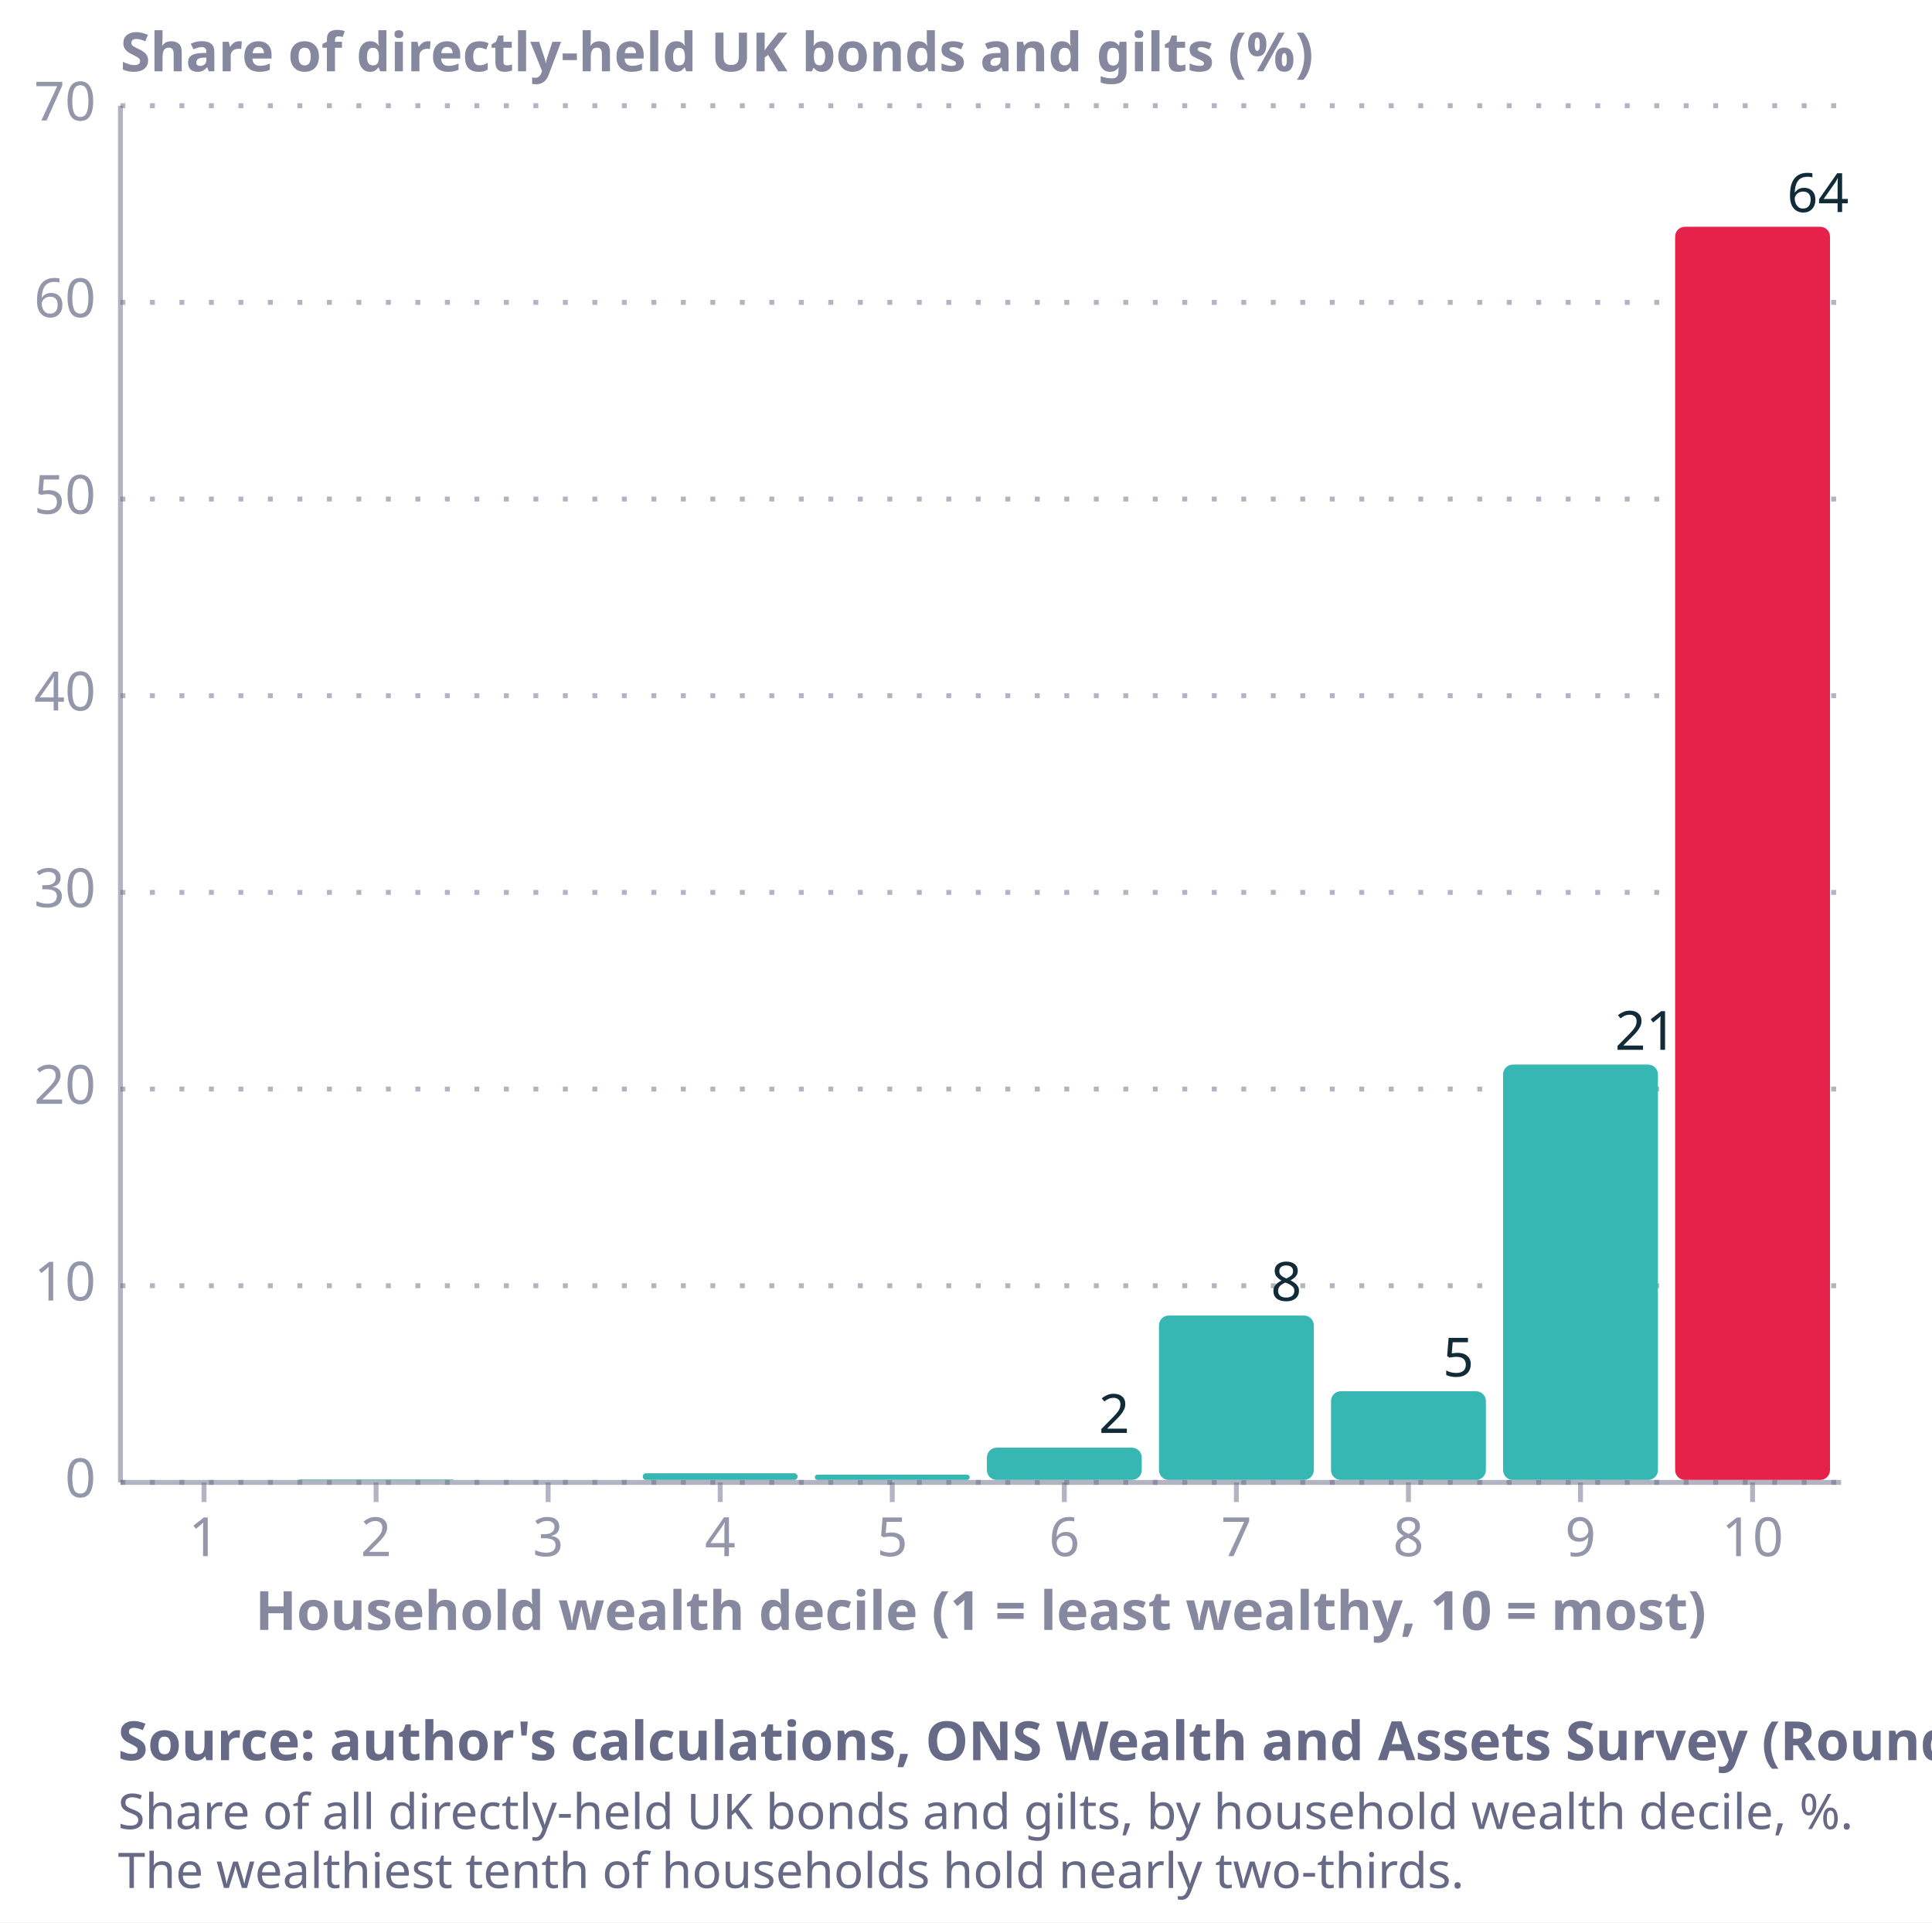
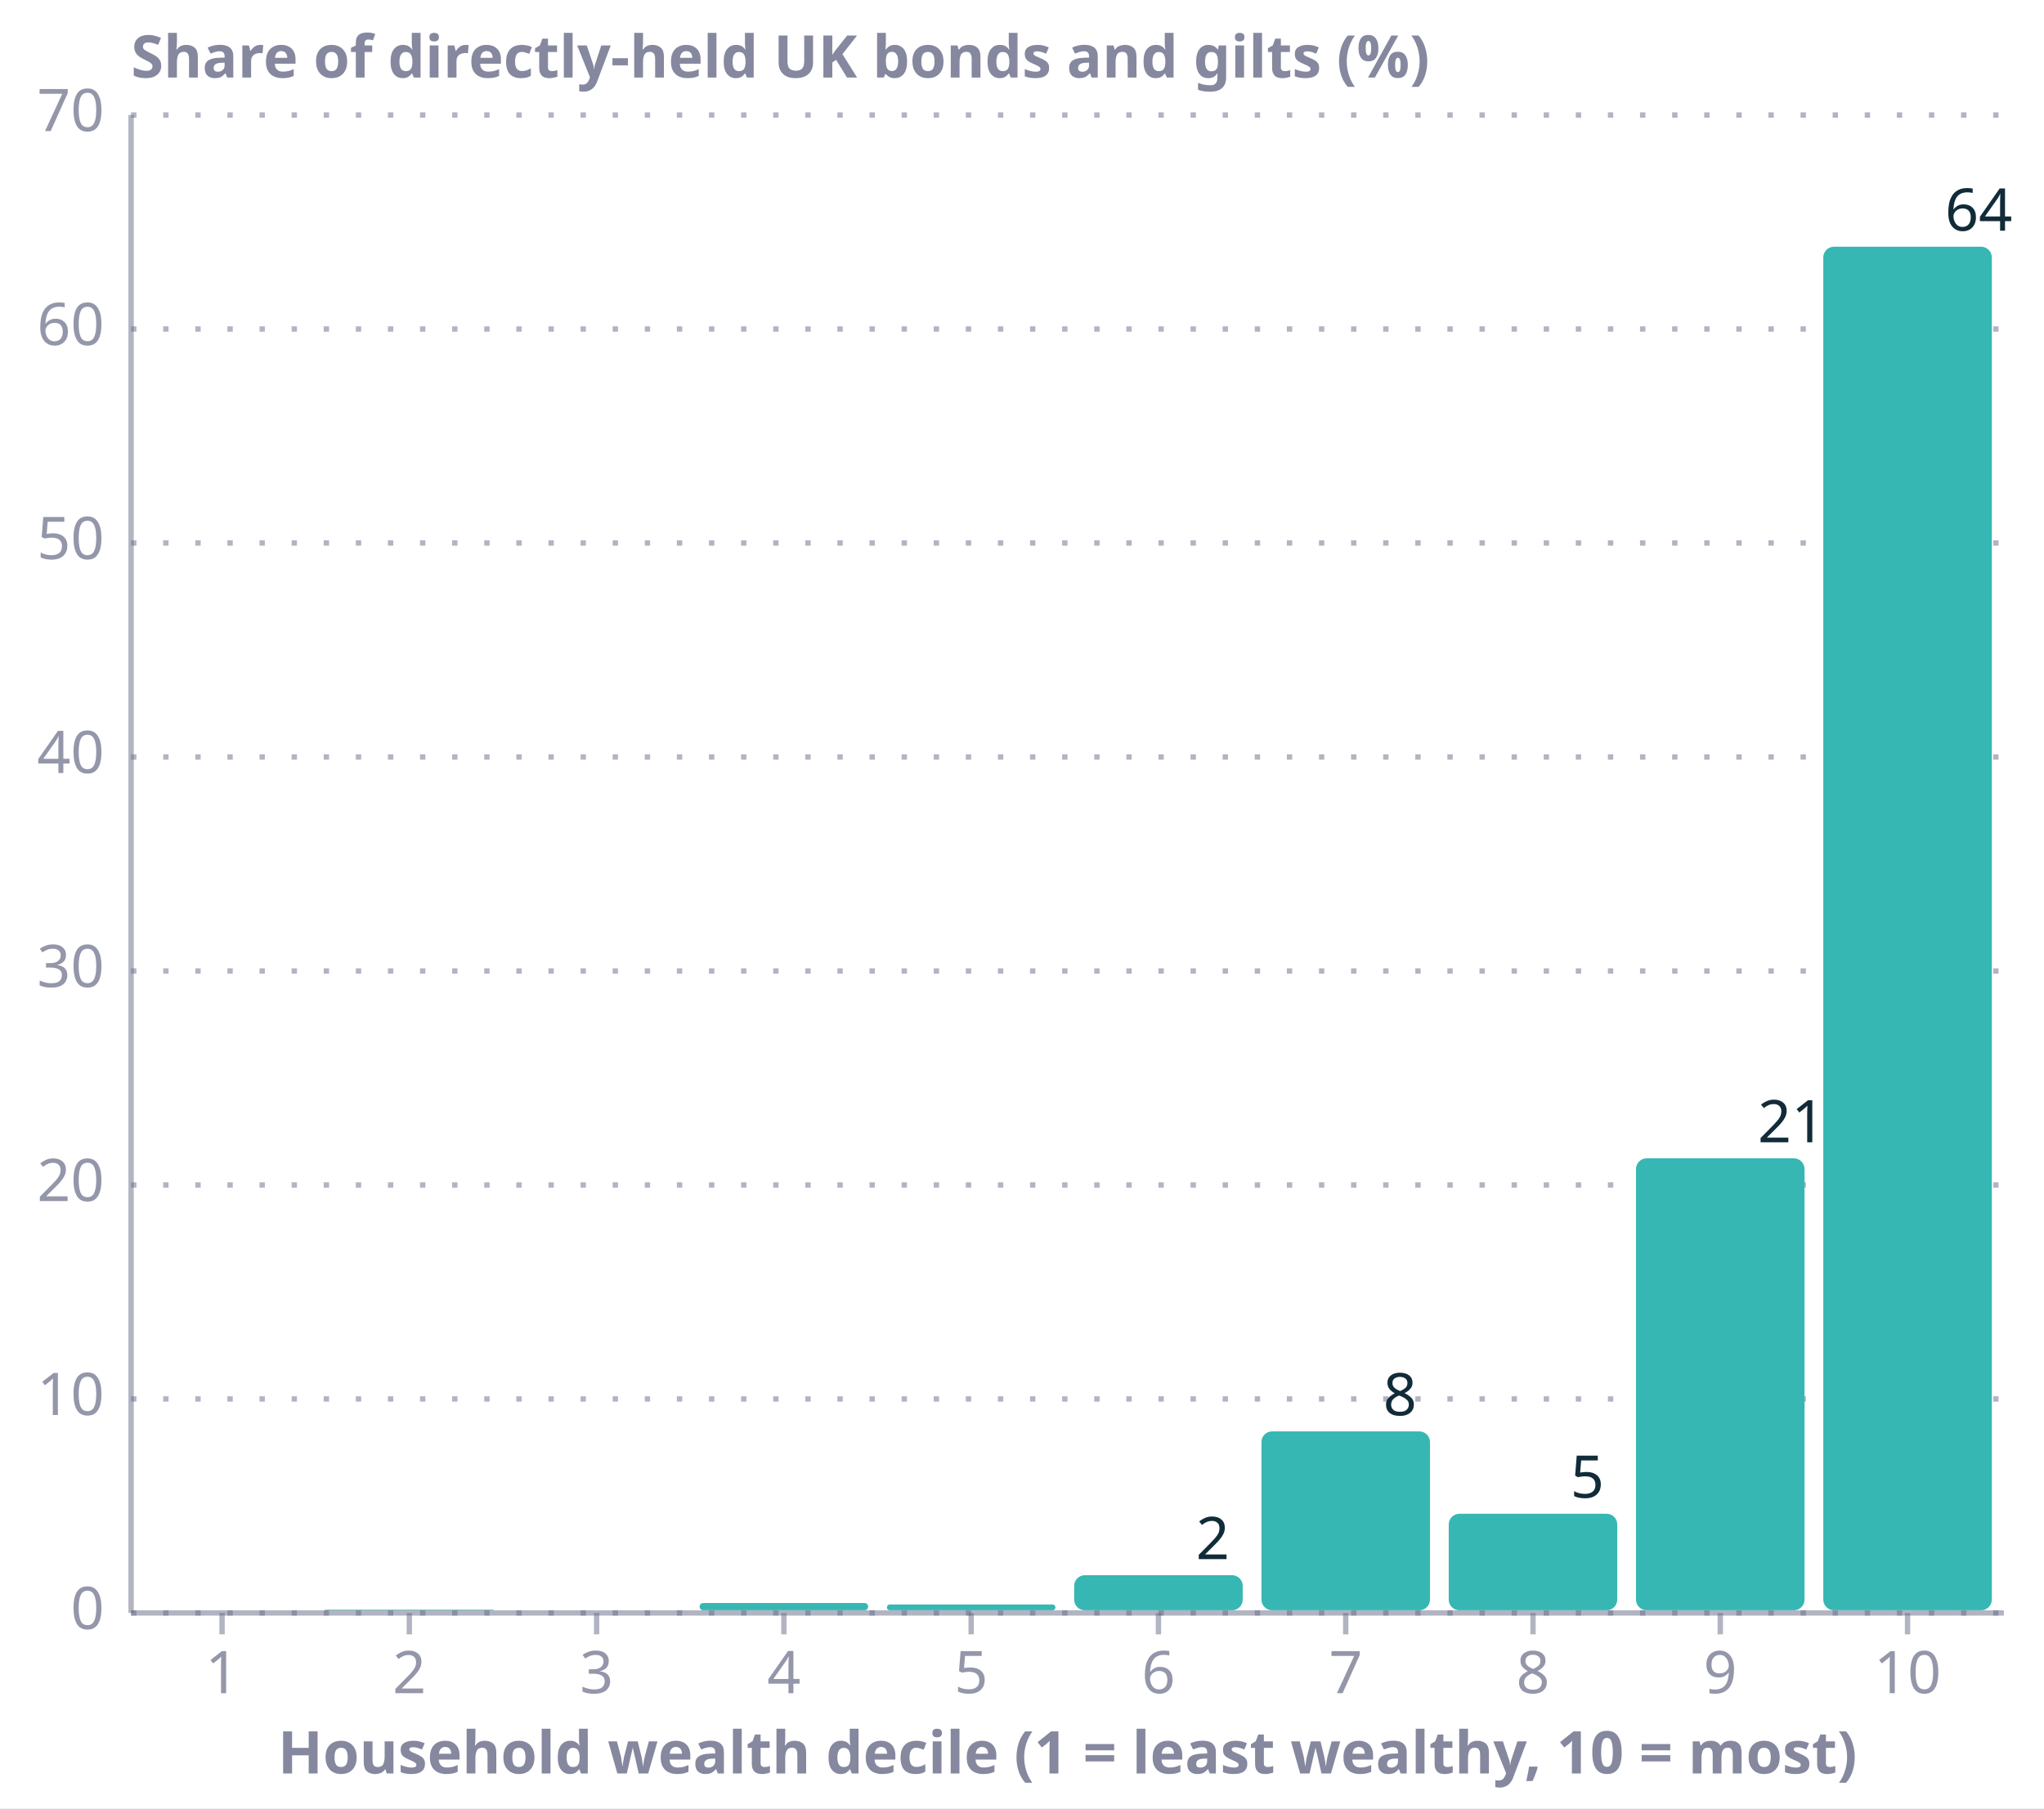
- <svg xmlns="http://www.w3.org/2000/svg" version="1.1" class="marks" width="393" height="391" viewBox="0 0 393 391">
-   <rect width="393" height="391" fill="white" />
+ <svg xmlns="http://www.w3.org/2000/svg" version="1.1" class="marks" width="382" height="338" viewBox="0 0 382 338">
+   <rect width="382" height="338" fill="white" />
  <g fill="none" stroke-miterlimit="10" transform="translate(24,21)">
    <g class="mark-group role-frame root" role="graphics-object" aria-roledescription="group mark container">
      <g transform="translate(0,0)">
        <path class="background" aria-hidden="true" d="M0.5,0.5h350v280h-350Z" />
        <g>
          <g class="mark-group role-axis" aria-hidden="true">
            <g transform="translate(0.5,0.5)">
              <path class="background" aria-hidden="true" d="M0,0h0v0h0Z" pointer-events="none" />
              <g>
                <g class="mark-rule role-axis-grid" pointer-events="none">
                  <line transform="translate(0,280)" x2="350" y2="0" stroke="#676A86" stroke-opacity="0.5" stroke-width="1" stroke-dasharray="1,5" opacity="1" />
                  <line transform="translate(0,240)" x2="350" y2="0" stroke="#676A86" stroke-opacity="0.5" stroke-width="1" stroke-dasharray="1,5" opacity="1" />
                  <line transform="translate(0,200)" x2="350" y2="0" stroke="#676A86" stroke-opacity="0.5" stroke-width="1" stroke-dasharray="1,5" opacity="1" />
                  <line transform="translate(0,160)" x2="350" y2="0" stroke="#676A86" stroke-opacity="0.5" stroke-width="1" stroke-dasharray="1,5" opacity="1" />
                  <line transform="translate(0,120)" x2="350" y2="0" stroke="#676A86" stroke-opacity="0.5" stroke-width="1" stroke-dasharray="1,5" opacity="1" />
                  <line transform="translate(0,80)" x2="350" y2="0" stroke="#676A86" stroke-opacity="0.5" stroke-width="1" stroke-dasharray="1,5" opacity="1" />
                  <line transform="translate(0,40)" x2="350" y2="0" stroke="#676A86" stroke-opacity="0.5" stroke-width="1" stroke-dasharray="1,5" opacity="1" />
                  <line transform="translate(0,0)" x2="350" y2="0" stroke="#676A86" stroke-opacity="0.5" stroke-width="1" stroke-dasharray="1,5" opacity="1" />
                </g>
              </g>
              <path class="foreground" aria-hidden="true" d="" pointer-events="none" display="none" />
            </g>
          </g>
          <g class="mark-group role-axis" role="graphics-symbol" aria-roledescription="axis" aria-label="X-axis titled 'Household wealth decile (1 = least wealthy, 10 = most)' for a discrete scale with 10 values: 1, 2, 3, 4, 5, ending with 10">
            <g transform="translate(0.5,280.5)">
              <path class="background" aria-hidden="true" d="M0,0h0v0h0Z" pointer-events="none" />
              <g>
                <g class="mark-rule role-axis-tick" pointer-events="none">
                  <line transform="translate(17,0)" x2="0" y2="4" stroke="#676A86" stroke-opacity="0.5" stroke-width="1" opacity="1" />
                  <line transform="translate(52,0)" x2="0" y2="4" stroke="#676A86" stroke-opacity="0.5" stroke-width="1" opacity="1" />
                  <line transform="translate(87,0)" x2="0" y2="4" stroke="#676A86" stroke-opacity="0.5" stroke-width="1" opacity="1" />
                  <line transform="translate(122,0)" x2="0" y2="4" stroke="#676A86" stroke-opacity="0.5" stroke-width="1" opacity="1" />
                  <line transform="translate(157,0)" x2="0" y2="4" stroke="#676A86" stroke-opacity="0.5" stroke-width="1" opacity="1" />
                  <line transform="translate(192,0)" x2="0" y2="4" stroke="#676A86" stroke-opacity="0.5" stroke-width="1" opacity="1" />
                  <line transform="translate(227,0)" x2="0" y2="4" stroke="#676A86" stroke-opacity="0.5" stroke-width="1" opacity="1" />
                  <line transform="translate(262,0)" x2="0" y2="4" stroke="#676A86" stroke-opacity="0.5" stroke-width="1" opacity="1" />
                  <line transform="translate(297,0)" x2="0" y2="4" stroke="#676A86" stroke-opacity="0.5" stroke-width="1" opacity="1" />
                  <line transform="translate(332,0)" x2="0" y2="4" stroke="#676A86" stroke-opacity="0.5" stroke-width="1" opacity="1" />
                </g>
                <g class="mark-text role-axis-label" pointer-events="none">
                  <text text-anchor="middle" transform="translate(17,15)" font-family="Circular Std" font-size="11px" fill="#676A86" fill-opacity="0.7" opacity="1">1</text>
                  <text text-anchor="middle" transform="translate(52,15)" font-family="Circular Std" font-size="11px" fill="#676A86" fill-opacity="0.7" opacity="1">2</text>
                  <text text-anchor="middle" transform="translate(87,15)" font-family="Circular Std" font-size="11px" fill="#676A86" fill-opacity="0.7" opacity="1">3</text>
                  <text text-anchor="middle" transform="translate(122,15)" font-family="Circular Std" font-size="11px" fill="#676A86" fill-opacity="0.7" opacity="1">4</text>
                  <text text-anchor="middle" transform="translate(157,15)" font-family="Circular Std" font-size="11px" fill="#676A86" fill-opacity="0.7" opacity="1">5</text>
                  <text text-anchor="middle" transform="translate(192,15)" font-family="Circular Std" font-size="11px" fill="#676A86" fill-opacity="0.7" opacity="1">6</text>
                  <text text-anchor="middle" transform="translate(227,15)" font-family="Circular Std" font-size="11px" fill="#676A86" fill-opacity="0.7" opacity="1">7</text>
                  <text text-anchor="middle" transform="translate(262,15)" font-family="Circular Std" font-size="11px" fill="#676A86" fill-opacity="0.7" opacity="1">8</text>
                  <text text-anchor="middle" transform="translate(297,15)" font-family="Circular Std" font-size="11px" fill="#676A86" fill-opacity="0.7" opacity="1">9</text>
                  <text text-anchor="middle" transform="translate(332,15)" font-family="Circular Std" font-size="11px" fill="#676A86" fill-opacity="0.7" opacity="1">10</text>
                </g>
                <g class="mark-rule role-axis-domain" pointer-events="none">
                  <line transform="translate(0,0)" x2="350" y2="0" stroke="#676A86" stroke-opacity="0.5" stroke-width="1" opacity="1" />
                </g>
                <g class="mark-text role-axis-title" pointer-events="none">
                  <text text-anchor="middle" transform="translate(175,30)" font-family="Circular Std" font-size="11px" font-weight="bold" fill="#676A86" fill-opacity="0.8" opacity="1">Household wealth decile (1 = least wealthy, 10 = most)</text>
                </g>
              </g>
              <path class="foreground" aria-hidden="true" d="" pointer-events="none" display="none" />
            </g>
          </g>
          <g class="mark-group role-axis" role="graphics-symbol" aria-roledescription="axis" aria-label="Y-axis titled 'Share of directly-held UK bonds and gilts (%)' for a linear scale with values from 0 to 70">
            <g transform="translate(0.5,0.5)">
              <path class="background" aria-hidden="true" d="M0,0h0v0h0Z" pointer-events="none" />
              <g>
                <g class="mark-text role-axis-label" pointer-events="none">
                  <text text-anchor="end" transform="translate(-5,283)" font-family="Circular Std" font-size="11px" fill="#676A86" fill-opacity="0.7" opacity="1">0</text>
                  <text text-anchor="end" transform="translate(-5,243)" font-family="Circular Std" font-size="11px" fill="#676A86" fill-opacity="0.7" opacity="1">10</text>
                  <text text-anchor="end" transform="translate(-5,203)" font-family="Circular Std" font-size="11px" fill="#676A86" fill-opacity="0.7" opacity="1">20</text>
                  <text text-anchor="end" transform="translate(-5,163)" font-family="Circular Std" font-size="11px" fill="#676A86" fill-opacity="0.7" opacity="1">30</text>
                  <text text-anchor="end" transform="translate(-5,123)" font-family="Circular Std" font-size="11px" fill="#676A86" fill-opacity="0.7" opacity="1">40</text>
                  <text text-anchor="end" transform="translate(-5,83)" font-family="Circular Std" font-size="11px" fill="#676A86" fill-opacity="0.7" opacity="1">50</text>
                  <text text-anchor="end" transform="translate(-5,43)" font-family="Circular Std" font-size="11px" fill="#676A86" fill-opacity="0.7" opacity="1">60</text>
                  <text text-anchor="end" transform="translate(-5,3)" font-family="Circular Std" font-size="11px" fill="#676A86" fill-opacity="0.7" opacity="1">70</text>
                </g>
                <g class="mark-rule role-axis-domain" pointer-events="none">
                  <line transform="translate(0,280)" x2="0" y2="-280" stroke="#676A86" stroke-opacity="0.5" stroke-width="1" opacity="1" />
                </g>
                <g class="mark-text role-axis-title" pointer-events="none">
                  <text text-anchor="start" transform="translate(0,-7)" font-family="Circular Std" font-size="11px" font-weight="bold" fill="#676A86" fill-opacity="0.8" opacity="1">Share of directly-held UK bonds and gilts (%)</text>
                </g>
              </g>
              <path class="foreground" aria-hidden="true" d="" pointer-events="none" display="none" />
            </g>
          </g>
          <g class="mark-group role-scope" role="graphics-object" aria-roledescription="group mark container">
            <g transform="translate(1.75,280)">
              <path class="background" aria-hidden="true" d="M0,0h31.5v0h-31.5Z" />
-               <g clip-path="url(#clip11)">
+               <g clip-path="url(#clip101)">
                <g class="mark-group role-scope" role="graphics-object" aria-roledescription="group mark container">
                  <g transform="translate(0,-280)">
                    <path class="background" aria-hidden="true" d="M0,0h31.5v0h-31.5Z" />
                    <g>
                      <g class="mark-rect role-mark layer_0_marks" role="graphics-object" aria-roledescription="rect mark container">
-                         <path aria-label="Household wealth decile (1 = least wealthy, 10 = most): 1; Share of directly-held UK bonds and gilts (%): 0; hi: false" role="graphics-symbol" aria-roledescription="bar" d="M0,280h31.5v0h-31.5Z" fill="#36B7B4" />
+                         <path aria-label="Household wealth decile (1 = least wealthy, 10 = most): 1; Share of directly-held UK bonds and gilts (%): 0; series: x" role="graphics-symbol" aria-roledescription="bar" d="M0,280h31.5v0h-31.5Z" fill="#36B7B4" />
                      </g>
                    </g>
                    <path class="foreground" aria-hidden="true" d="" display="none" />
                  </g>
                </g>
              </g>
              <path class="foreground" aria-hidden="true" d="" display="none" />
            </g>
            <g transform="translate(36.75,279.88)">
              <path class="background" aria-hidden="true" d="M0.06,0L31.44,0C31.473,0,31.5,0.027,31.5,0.06L31.5,0.06C31.5,0.093,31.473,0.12,31.44,0.12L0.06,0.12C0.027,0.12,0,0.093,0,0.06L0,0.06C0,0.027,0.027,0,0.06,0Z" />
-               <g clip-path="url(#clip12)">
+               <g clip-path="url(#clip102)">
                <g class="mark-group role-scope" role="graphics-object" aria-roledescription="group mark container">
                  <g transform="translate(0,-279.88)">
                    <path class="background" aria-hidden="true" d="M0,0h31.5v0h-31.5Z" />
                    <g>
                      <g class="mark-rect role-mark layer_0_marks" role="graphics-object" aria-roledescription="rect mark container">
-                         <path aria-label="Household wealth decile (1 = least wealthy, 10 = most): 2; Share of directly-held UK bonds and gilts (%): 0.03; hi: false" role="graphics-symbol" aria-roledescription="bar" d="M0,279.88h31.5v0.12h-31.5Z" fill="#36B7B4" />
+                         <path aria-label="Household wealth decile (1 = least wealthy, 10 = most): 2; Share of directly-held UK bonds and gilts (%): 0.03; series: x" role="graphics-symbol" aria-roledescription="bar" d="M0,279.88h31.5v0.12h-31.5Z" fill="#36B7B4" />
                      </g>
                    </g>
                    <path class="foreground" aria-hidden="true" d="" display="none" />
                  </g>
                </g>
              </g>
              <path class="foreground" aria-hidden="true" d="" display="none" />
            </g>
            <g transform="translate(71.75,280)">
              <path class="background" aria-hidden="true" d="M0,0h31.5v0h-31.5Z" />
-               <g clip-path="url(#clip13)">
+               <g clip-path="url(#clip103)">
                <g class="mark-group role-scope" role="graphics-object" aria-roledescription="group mark container">
                  <g transform="translate(0,-280)">
                    <path class="background" aria-hidden="true" d="M0,0h31.5v0h-31.5Z" />
                    <g>
                      <g class="mark-rect role-mark layer_0_marks" role="graphics-object" aria-roledescription="rect mark container">
-                         <path aria-label="Household wealth decile (1 = least wealthy, 10 = most): 3; Share of directly-held UK bonds and gilts (%): 0; hi: false" role="graphics-symbol" aria-roledescription="bar" d="M0,280h31.5v0h-31.5Z" fill="#36B7B4" />
+                         <path aria-label="Household wealth decile (1 = least wealthy, 10 = most): 3; Share of directly-held UK bonds and gilts (%): 0; series: x" role="graphics-symbol" aria-roledescription="bar" d="M0,280h31.5v0h-31.5Z" fill="#36B7B4" />
                      </g>
                    </g>
                    <path class="foreground" aria-hidden="true" d="" display="none" />
                  </g>
                </g>
              </g>
              <path class="foreground" aria-hidden="true" d="" display="none" />
            </g>
            <g transform="translate(106.75,278.64)">
              <path class="background" aria-hidden="true" d="M0.68,0L30.82,0C31.195,0,31.5,0.305,31.5,0.68L31.5,0.68C31.5,1.055,31.195,1.36,30.82,1.36L0.68,1.36C0.305,1.36,0,1.055,0,0.68L0,0.68C0,0.305,0.305,0,0.68,0Z" />
-               <g clip-path="url(#clip14)">
+               <g clip-path="url(#clip104)">
                <g class="mark-group role-scope" role="graphics-object" aria-roledescription="group mark container">
                  <g transform="translate(0,-278.64)">
                    <path class="background" aria-hidden="true" d="M0,0h31.5v0h-31.5Z" />
                    <g>
                      <g class="mark-rect role-mark layer_0_marks" role="graphics-object" aria-roledescription="rect mark container">
-                         <path aria-label="Household wealth decile (1 = least wealthy, 10 = most): 4; Share of directly-held UK bonds and gilts (%): 0.34; hi: false" role="graphics-symbol" aria-roledescription="bar" d="M0,278.64h31.5v1.36h-31.5Z" fill="#36B7B4" />
+                         <path aria-label="Household wealth decile (1 = least wealthy, 10 = most): 4; Share of directly-held UK bonds and gilts (%): 0.34; series: x" role="graphics-symbol" aria-roledescription="bar" d="M0,278.64h31.5v1.36h-31.5Z" fill="#36B7B4" />
                      </g>
                    </g>
                    <path class="foreground" aria-hidden="true" d="" display="none" />
                  </g>
                </g>
              </g>
              <path class="foreground" aria-hidden="true" d="" display="none" />
            </g>
            <g transform="translate(141.75,278.92)">
              <path class="background" aria-hidden="true" d="M0.54,0L30.96,0C31.258,0,31.5,0.242,31.5,0.54L31.5,0.54C31.5,0.838,31.258,1.08,30.96,1.08L0.54,1.08C0.242,1.08,0,0.838,0,0.54L0,0.54C0,0.242,0.242,0,0.54,0Z" />
-               <g clip-path="url(#clip15)">
+               <g clip-path="url(#clip105)">
                <g class="mark-group role-scope" role="graphics-object" aria-roledescription="group mark container">
                  <g transform="translate(0,-278.92)">
                    <path class="background" aria-hidden="true" d="M0,0h31.5v0h-31.5Z" />
                    <g>
                      <g class="mark-rect role-mark layer_0_marks" role="graphics-object" aria-roledescription="rect mark container">
-                         <path aria-label="Household wealth decile (1 = least wealthy, 10 = most): 5; Share of directly-held UK bonds and gilts (%): 0.27; hi: false" role="graphics-symbol" aria-roledescription="bar" d="M0,278.92h31.5v1.08h-31.5Z" fill="#36B7B4" />
+                         <path aria-label="Household wealth decile (1 = least wealthy, 10 = most): 5; Share of directly-held UK bonds and gilts (%): 0.27; series: x" role="graphics-symbol" aria-roledescription="bar" d="M0,278.92h31.5v1.08h-31.5Z" fill="#36B7B4" />
                      </g>
                    </g>
                    <path class="foreground" aria-hidden="true" d="" display="none" />
                  </g>
                </g>
              </g>
              <path class="foreground" aria-hidden="true" d="" display="none" />
            </g>
            <g transform="translate(176.75,273.44)">
              <path class="background" aria-hidden="true" d="M2,0L29.5,0C30.604,0,31.5,0.896,31.5,2L31.5,4.56C31.5,5.664,30.604,6.56,29.5,6.56L2,6.56C0.896,6.56,0,5.664,0,4.56L0,2C0,0.896,0.896,0,2,0Z" />
-               <g clip-path="url(#clip16)">
+               <g clip-path="url(#clip106)">
                <g class="mark-group role-scope" role="graphics-object" aria-roledescription="group mark container">
                  <g transform="translate(0,-273.44)">
                    <path class="background" aria-hidden="true" d="M0,0h31.5v0h-31.5Z" />
                    <g>
                      <g class="mark-rect role-mark layer_0_marks" role="graphics-object" aria-roledescription="rect mark container">
-                         <path aria-label="Household wealth decile (1 = least wealthy, 10 = most): 6; Share of directly-held UK bonds and gilts (%): 1.64; hi: false" role="graphics-symbol" aria-roledescription="bar" d="M0,273.44h31.5v6.56h-31.5Z" fill="#36B7B4" />
+                         <path aria-label="Household wealth decile (1 = least wealthy, 10 = most): 6; Share of directly-held UK bonds and gilts (%): 1.64; series: x" role="graphics-symbol" aria-roledescription="bar" d="M0,273.44h31.5v6.56h-31.5Z" fill="#36B7B4" />
                      </g>
                    </g>
                    <path class="foreground" aria-hidden="true" d="" display="none" />
                  </g>
                </g>
              </g>
              <path class="foreground" aria-hidden="true" d="" display="none" />
            </g>
            <g transform="translate(211.75,246.56)">
              <path class="background" aria-hidden="true" d="M2,0L29.5,0C30.604,0,31.5,0.896,31.5,2L31.5,31.44C31.5,32.544,30.604,33.44,29.5,33.44L2,33.44C0.896,33.44,0,32.544,0,31.44L0,2C0,0.896,0.896,0,2,0Z" />
-               <g clip-path="url(#clip17)">
+               <g clip-path="url(#clip107)">
                <g class="mark-group role-scope" role="graphics-object" aria-roledescription="group mark container">
                  <g transform="translate(0,-246.56)">
                    <path class="background" aria-hidden="true" d="M0,0h31.5v0h-31.5Z" />
                    <g>
                      <g class="mark-rect role-mark layer_0_marks" role="graphics-object" aria-roledescription="rect mark container">
-                         <path aria-label="Household wealth decile (1 = least wealthy, 10 = most): 7; Share of directly-held UK bonds and gilts (%): 8.36; hi: false" role="graphics-symbol" aria-roledescription="bar" d="M0,246.56h31.5v33.44h-31.5Z" fill="#36B7B4" />
+                         <path aria-label="Household wealth decile (1 = least wealthy, 10 = most): 7; Share of directly-held UK bonds and gilts (%): 8.36; series: x" role="graphics-symbol" aria-roledescription="bar" d="M0,246.56h31.5v33.44h-31.5Z" fill="#36B7B4" />
                      </g>
                    </g>
                    <path class="foreground" aria-hidden="true" d="" display="none" />
                  </g>
                </g>
              </g>
              <path class="foreground" aria-hidden="true" d="" display="none" />
            </g>
            <g transform="translate(246.75,261.96)">
              <path class="background" aria-hidden="true" d="M2,0L29.5,0C30.604,0,31.5,0.896,31.5,2L31.5,16.04C31.5,17.144,30.604,18.04,29.5,18.04L2,18.04C0.896,18.04,0,17.144,0,16.04L0,2C0,0.896,0.896,0,2,0Z" />
-               <g clip-path="url(#clip18)">
+               <g clip-path="url(#clip108)">
                <g class="mark-group role-scope" role="graphics-object" aria-roledescription="group mark container">
                  <g transform="translate(0,-261.96)">
                    <path class="background" aria-hidden="true" d="M0,0h31.5v0h-31.5Z" />
                    <g>
                      <g class="mark-rect role-mark layer_0_marks" role="graphics-object" aria-roledescription="rect mark container">
-                         <path aria-label="Household wealth decile (1 = least wealthy, 10 = most): 8; Share of directly-held UK bonds and gilts (%): 4.51; hi: false" role="graphics-symbol" aria-roledescription="bar" d="M0,261.96h31.5v18.04h-31.5Z" fill="#36B7B4" />
+                         <path aria-label="Household wealth decile (1 = least wealthy, 10 = most): 8; Share of directly-held UK bonds and gilts (%): 4.51; series: x" role="graphics-symbol" aria-roledescription="bar" d="M0,261.96h31.5v18.04h-31.5Z" fill="#36B7B4" />
                      </g>
                    </g>
                    <path class="foreground" aria-hidden="true" d="" display="none" />
                  </g>
                </g>
              </g>
              <path class="foreground" aria-hidden="true" d="" display="none" />
            </g>
            <g transform="translate(281.75,195.52)">
              <path class="background" aria-hidden="true" d="M2,0L29.5,0C30.604,0,31.5,0.896,31.5,2L31.5,82.48C31.5,83.584,30.604,84.48,29.5,84.48L2,84.48C0.896,84.48,0,83.584,0,82.48L0,2C0,0.896,0.896,0,2,0Z" />
-               <g clip-path="url(#clip19)">
+               <g clip-path="url(#clip109)">
                <g class="mark-group role-scope" role="graphics-object" aria-roledescription="group mark container">
                  <g transform="translate(0,-195.52)">
                    <path class="background" aria-hidden="true" d="M0,0h31.5v0h-31.5Z" />
                    <g>
                      <g class="mark-rect role-mark layer_0_marks" role="graphics-object" aria-roledescription="rect mark container">
-                         <path aria-label="Household wealth decile (1 = least wealthy, 10 = most): 9; Share of directly-held UK bonds and gilts (%): 21.12; hi: false" role="graphics-symbol" aria-roledescription="bar" d="M0,195.52h31.5v84.48h-31.5Z" fill="#36B7B4" />
+                         <path aria-label="Household wealth decile (1 = least wealthy, 10 = most): 9; Share of directly-held UK bonds and gilts (%): 21.12; series: x" role="graphics-symbol" aria-roledescription="bar" d="M0,195.52h31.5v84.48h-31.5Z" fill="#36B7B4" />
                      </g>
                    </g>
                    <path class="foreground" aria-hidden="true" d="" display="none" />
                  </g>
                </g>
              </g>
              <path class="foreground" aria-hidden="true" d="" display="none" />
            </g>
            <g transform="translate(316.75,25.12)">
              <path class="background" aria-hidden="true" d="M2,0L29.5,0C30.604,0,31.5,0.896,31.5,2L31.5,252.88C31.5,253.984,30.604,254.88,29.5,254.88L2,254.88C0.896,254.88,0,253.984,0,252.88L0,2C0,0.896,0.896,0,2,0Z" />
-               <g clip-path="url(#clip20)">
+               <g clip-path="url(#clip110)">
                <g class="mark-group role-scope" role="graphics-object" aria-roledescription="group mark container">
                  <g transform="translate(0,-25.12)">
                    <path class="background" aria-hidden="true" d="M0,0h31.5v0h-31.5Z" />
                    <g>
                      <g class="mark-rect role-mark layer_0_marks" role="graphics-object" aria-roledescription="rect mark container">
-                         <path aria-label="Household wealth decile (1 = least wealthy, 10 = most): 10; Share of directly-held UK bonds and gilts (%): 63.72; hi: true" role="graphics-symbol" aria-roledescription="bar" d="M0,25.12h31.5v254.88h-31.5Z" fill="#E6224B" />
+                         <path aria-label="Household wealth decile (1 = least wealthy, 10 = most): 10; Share of directly-held UK bonds and gilts (%): 63.72; series: x" role="graphics-symbol" aria-roledescription="bar" d="M0,25.12h31.5v254.88h-31.5Z" fill="#36B7B4" />
                      </g>
                    </g>
                    <path class="foreground" aria-hidden="true" d="" display="none" />
                  </g>
                </g>
              </g>
              <path class="foreground" aria-hidden="true" d="" display="none" />
            </g>
          </g>
          <g class="mark-text role-mark layer_1_marks" role="graphics-object" aria-roledescription="text mark container">
            <text aria-label="decile: 6; share: 1.64" role="graphics-symbol" aria-roledescription="text mark" text-anchor="start" transform="translate(199.5,270.44)" font-family="Circular Std" font-size="11px" fill="#122b39">2</text>
            <text aria-label="decile: 7; share: 8.36" role="graphics-symbol" aria-roledescription="text mark" text-anchor="start" transform="translate(234.5,243.56)" font-family="Circular Std" font-size="11px" fill="#122b39">8</text>
            <text aria-label="decile: 8; share: 4.51" role="graphics-symbol" aria-roledescription="text mark" text-anchor="start" transform="translate(269.5,258.96)" font-family="Circular Std" font-size="11px" fill="#122b39">5</text>
            <text aria-label="decile: 9; share: 21.12" role="graphics-symbol" aria-roledescription="text mark" text-anchor="start" transform="translate(304.5,192.52)" font-family="Circular Std" font-size="11px" fill="#122b39">21</text>
            <text aria-label="decile: 10; share: 63.72" role="graphics-symbol" aria-roledescription="text mark" text-anchor="start" transform="translate(339.5,22.12)" font-family="Circular Std" font-size="11px" fill="#122b39">64</text>
          </g>
-           <g class="mark-group role-title">
-             <g transform="translate(0,316)">
-               <path class="background" aria-hidden="true" d="M0,0h0v0h0Z" pointer-events="none" />
-               <g>
-                 <g class="mark-text role-title-text" role="graphics-symbol" aria-roledescription="title" aria-label="Title text 'Source: author's calculations, ONS Wealth and Assets Survey (Round 8)'" pointer-events="none">
-                   <text text-anchor="start" transform="translate(0,21)" font-family="Circular Std" font-size="11px" font-weight="bold" fill="#676A86" opacity="1">Source: author's calculations, ONS Wealth and Assets Survey (Round 8)</text>
-                 </g>
-                 <g class="mark-text role-title-subtitle" role="graphics-symbol" aria-roledescription="subtitle" aria-label="Subtitle text 'Share of all directly-held UK bonds and gilts, by household wealth decile, %. The wealthiest tenth of households hold nearly two-thirds.'" pointer-events="none">
-                   <text text-anchor="start" transform="translate(0,35)" font-family="Circular Std" font-size="10px" fill="#676A86" opacity="1">
-                     <tspan>Share of all directly-held UK bonds and gilts, by household wealth decile, %.</tspan>
-                     <tspan x="0" dy="12">The wealthiest tenth of households hold nearly two-thirds.</tspan>
-                   </text>
-                 </g>
-               </g>
-               <path class="foreground" aria-hidden="true" d="" pointer-events="none" display="none" />
-             </g>
-           </g>
        </g>
        <path class="foreground" aria-hidden="true" d="" display="none" />
      </g>
    </g>
  </g>
  <defs>
-     <clipPath id="clip11">
+     <clipPath id="clip101">
      <path d="M0,0h31.5v0h-31.5Z" />
    </clipPath>
-     <clipPath id="clip12">
+     <clipPath id="clip102">
      <path d="M0.06,0L31.44,0C31.473,0,31.5,0.027,31.5,0.06L31.5,0.06C31.5,0.093,31.473,0.12,31.44,0.12L0.06,0.12C0.027,0.12,0,0.093,0,0.06L0,0.06C0,0.027,0.027,0,0.06,0Z" />
    </clipPath>
-     <clipPath id="clip13">
+     <clipPath id="clip103">
      <path d="M0,0h31.5v0h-31.5Z" />
    </clipPath>
-     <clipPath id="clip14">
+     <clipPath id="clip104">
      <path d="M0.68,0L30.82,0C31.195,0,31.5,0.305,31.5,0.68L31.5,0.68C31.5,1.055,31.195,1.36,30.82,1.36L0.68,1.36C0.305,1.36,0,1.055,0,0.68L0,0.68C0,0.305,0.305,0,0.68,0Z" />
    </clipPath>
-     <clipPath id="clip15">
+     <clipPath id="clip105">
      <path d="M0.54,0L30.96,0C31.258,0,31.5,0.242,31.5,0.54L31.5,0.54C31.5,0.838,31.258,1.08,30.96,1.08L0.54,1.08C0.242,1.08,0,0.838,0,0.54L0,0.54C0,0.242,0.242,0,0.54,0Z" />
    </clipPath>
-     <clipPath id="clip16">
+     <clipPath id="clip106">
      <path d="M2,0L29.5,0C30.604,0,31.5,0.896,31.5,2L31.5,4.56C31.5,5.664,30.604,6.56,29.5,6.56L2,6.56C0.896,6.56,0,5.664,0,4.56L0,2C0,0.896,0.896,0,2,0Z" />
    </clipPath>
-     <clipPath id="clip17">
+     <clipPath id="clip107">
      <path d="M2,0L29.5,0C30.604,0,31.5,0.896,31.5,2L31.5,31.44C31.5,32.544,30.604,33.44,29.5,33.44L2,33.44C0.896,33.44,0,32.544,0,31.44L0,2C0,0.896,0.896,0,2,0Z" />
    </clipPath>
-     <clipPath id="clip18">
+     <clipPath id="clip108">
      <path d="M2,0L29.5,0C30.604,0,31.5,0.896,31.5,2L31.5,16.04C31.5,17.144,30.604,18.04,29.5,18.04L2,18.04C0.896,18.04,0,17.144,0,16.04L0,2C0,0.896,0.896,0,2,0Z" />
    </clipPath>
-     <clipPath id="clip19">
+     <clipPath id="clip109">
      <path d="M2,0L29.5,0C30.604,0,31.5,0.896,31.5,2L31.5,82.48C31.5,83.584,30.604,84.48,29.5,84.48L2,84.48C0.896,84.48,0,83.584,0,82.48L0,2C0,0.896,0.896,0,2,0Z" />
    </clipPath>
-     <clipPath id="clip20">
+     <clipPath id="clip110">
      <path d="M2,0L29.5,0C30.604,0,31.5,0.896,31.5,2L31.5,252.88C31.5,253.984,30.604,254.88,29.5,254.88L2,254.88C0.896,254.88,0,253.984,0,252.88L0,2C0,0.896,0.896,0,2,0Z" />
    </clipPath>
  </defs>
</svg>
